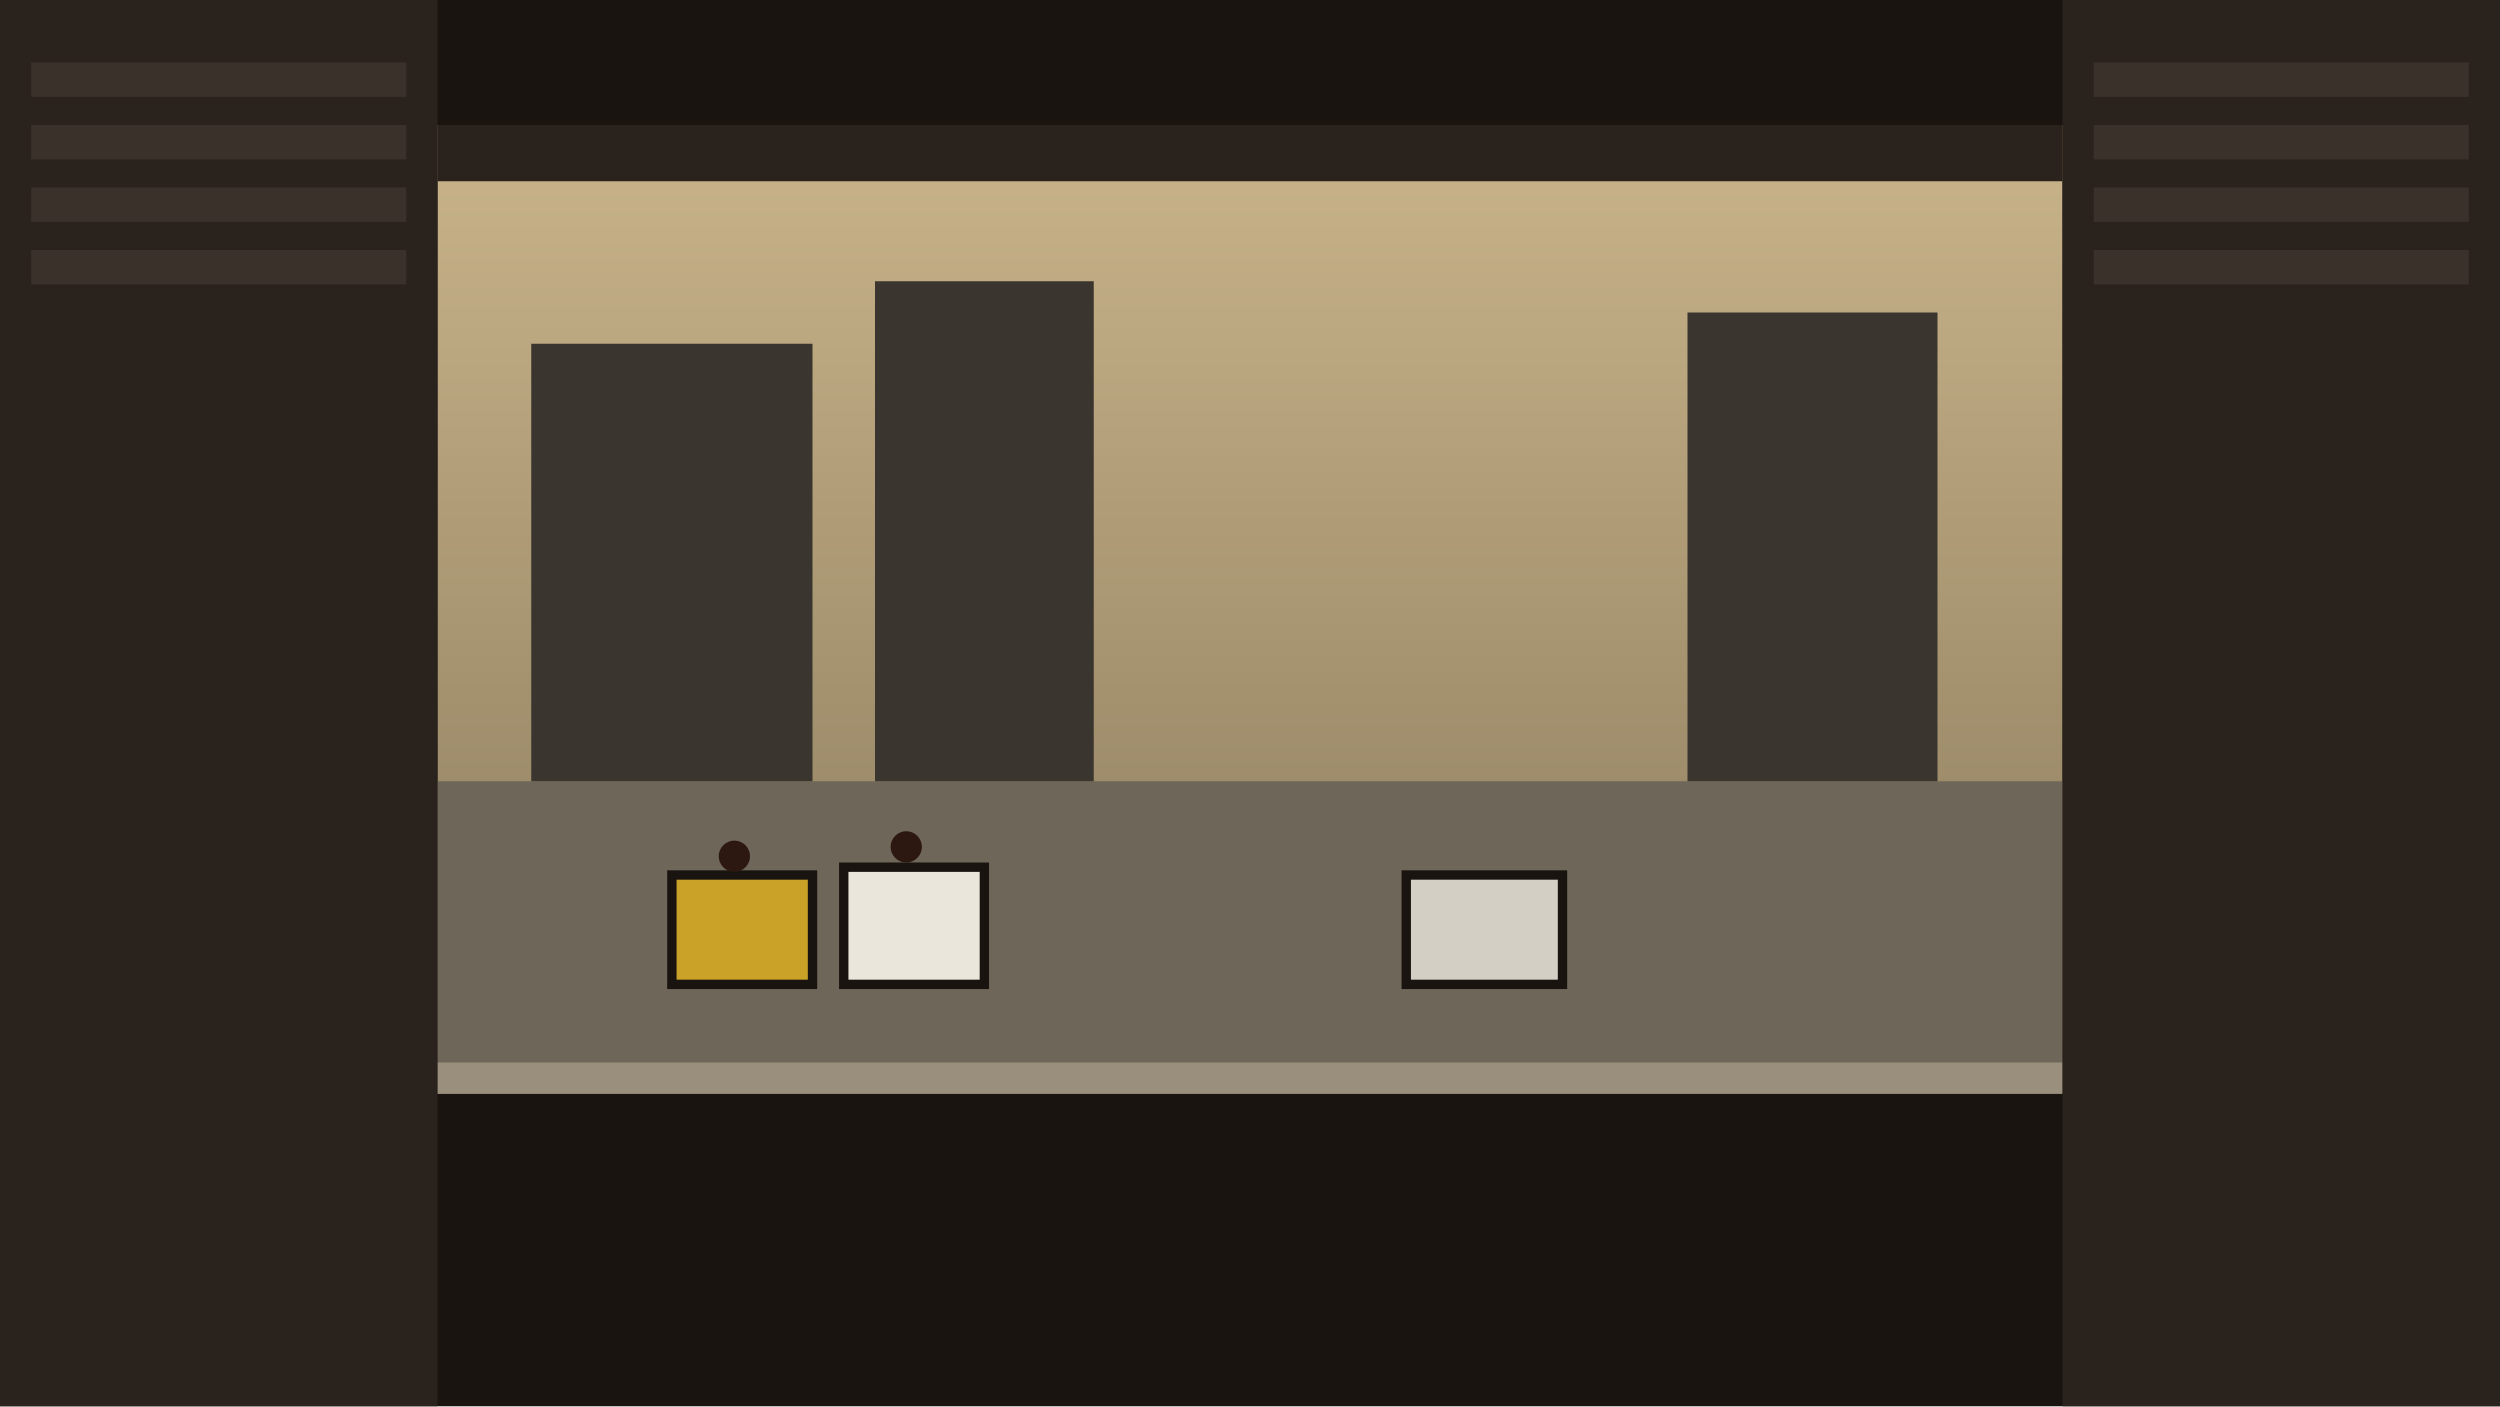
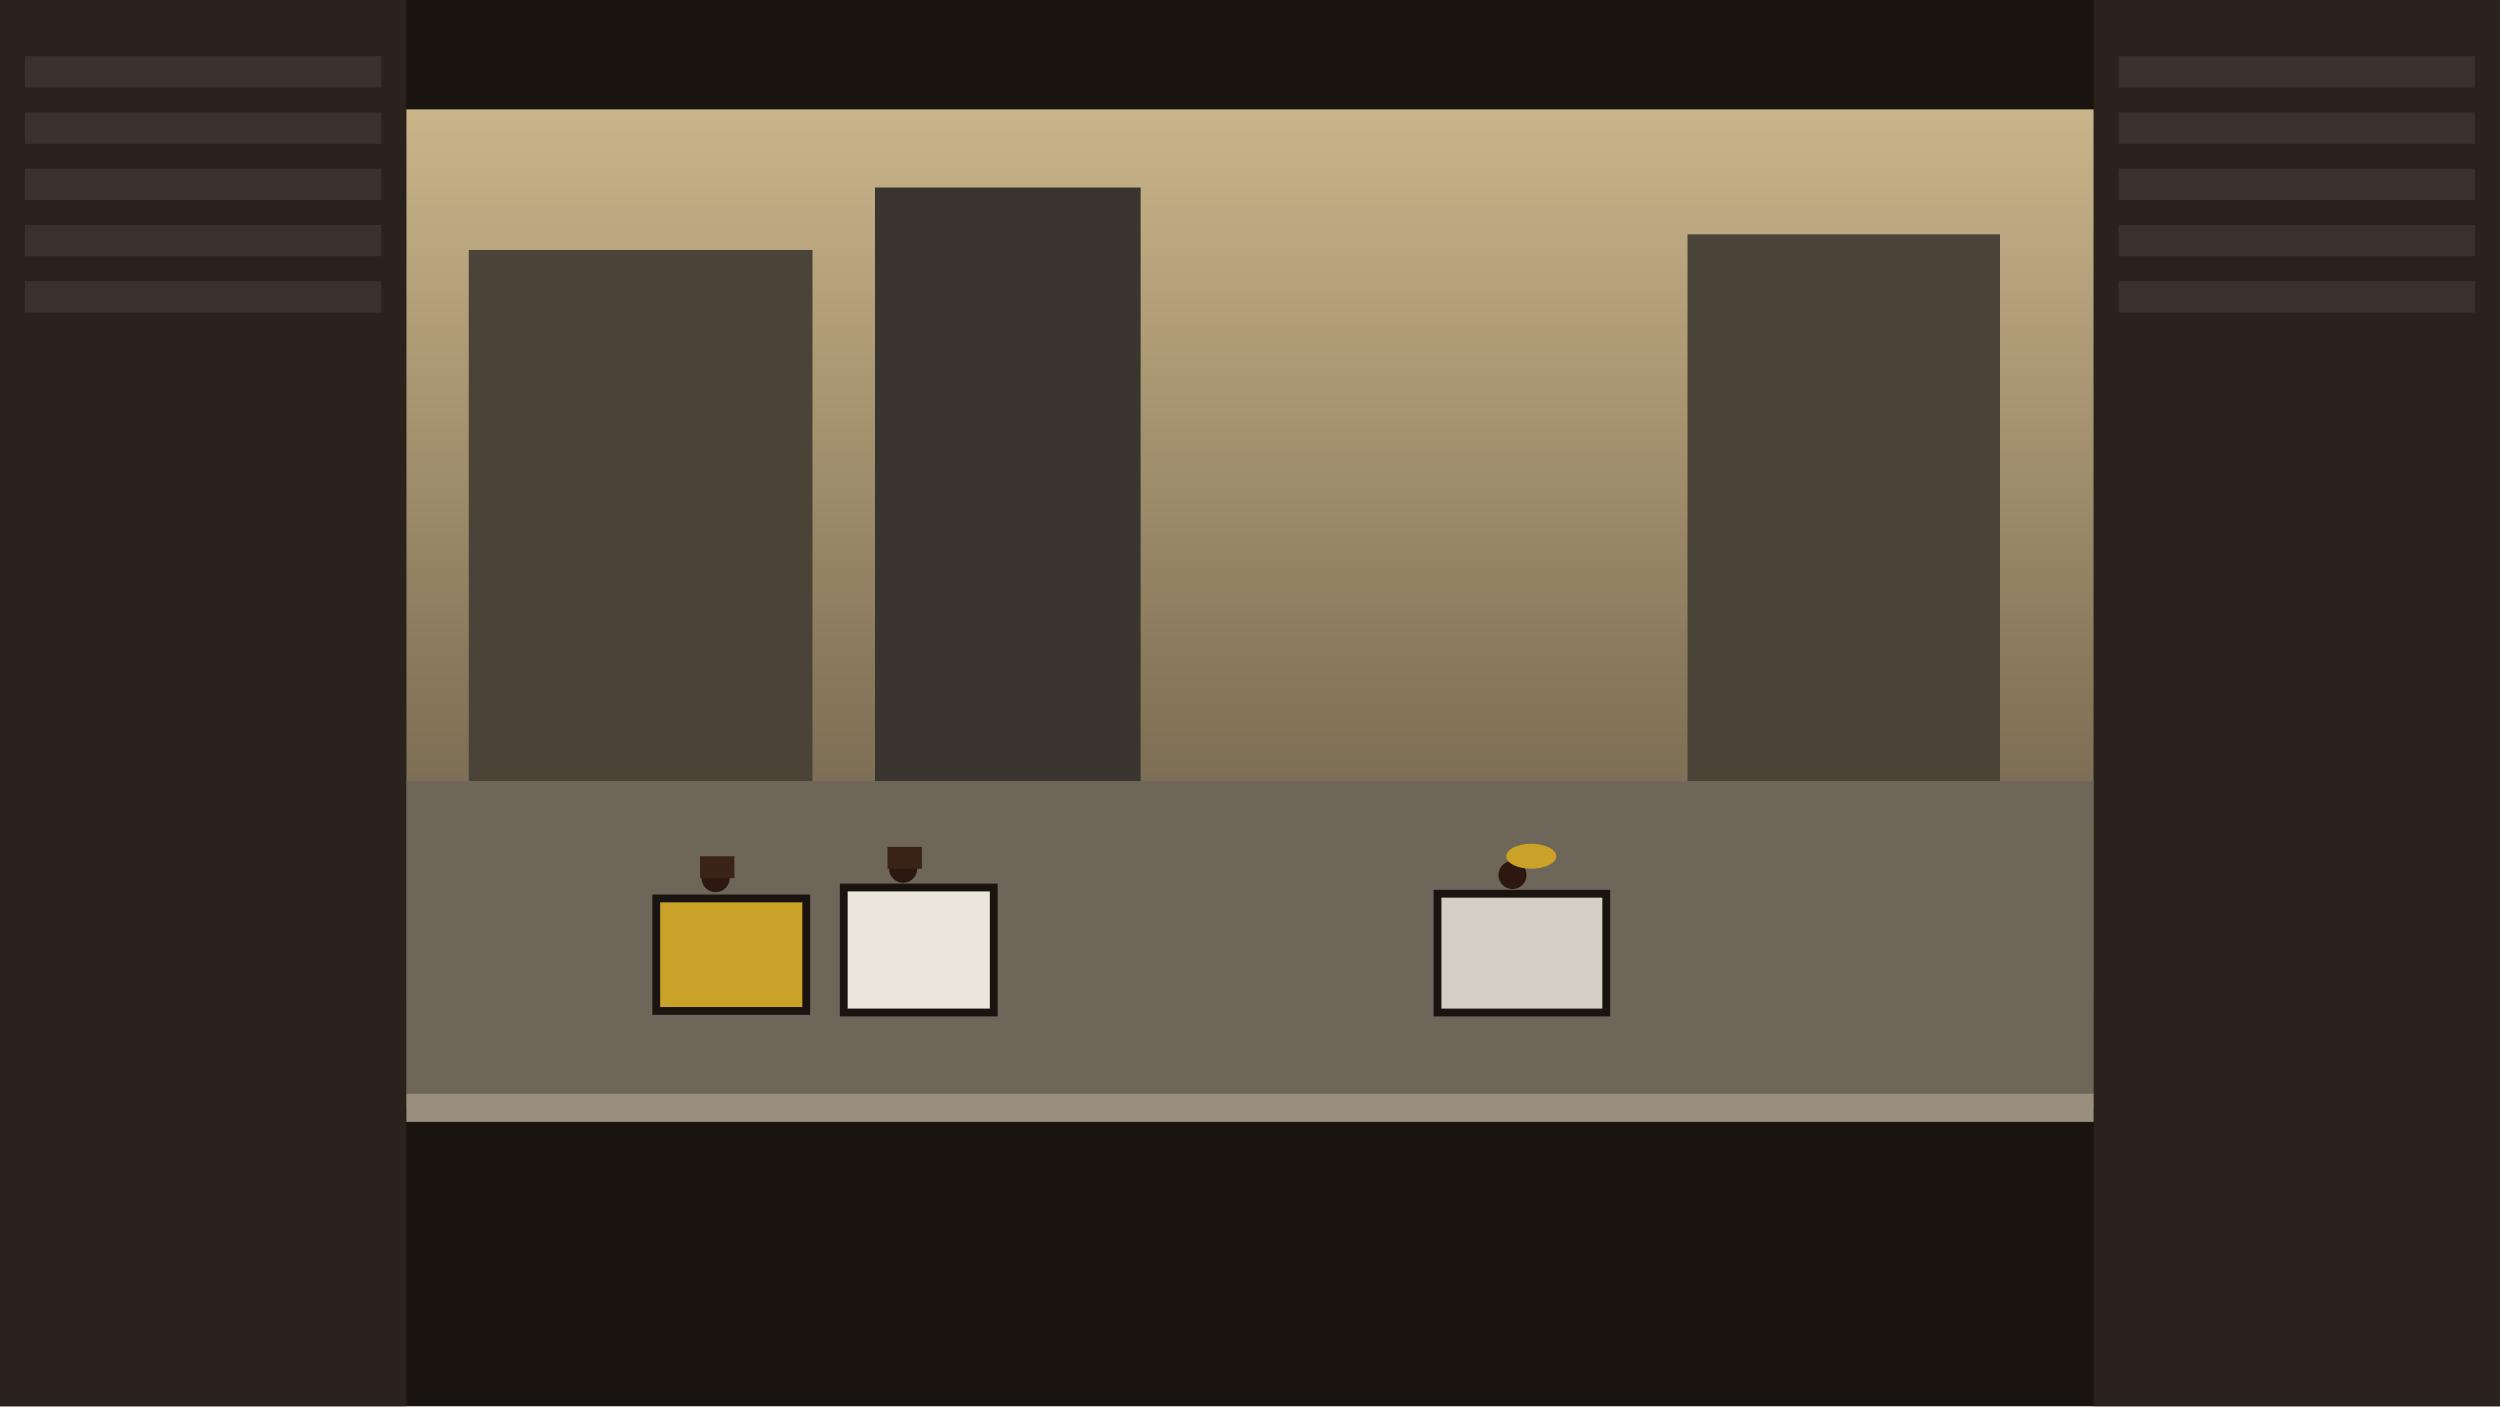
<svg xmlns="http://www.w3.org/2000/svg" viewBox="0 0 1600 900" preserveAspectRatio="xMidYMid slice">
  <defs>
    <linearGradient id="sky" x1="0" y1="0" x2="0" y2="1">
      <stop offset="0" stop-color="#c9b48a" />
-       <stop offset="1" stop-color="#8a7a5c" />
+       <stop offset="0.55" stop-color="#8a7a5c" />
+       <stop offset="1" stop-color="#5c5344" />
    </linearGradient>
  </defs>
  <rect width="1600" height="900" fill="#1a1410" />
-   <rect x="280" y="80" width="1040" height="620" fill="url(#sky)" />
-   <rect x="280" y="500" width="1040" height="200" fill="#6e6658" />
-   <rect x="280" y="680" width="1040" height="20" fill="#9a8f7c" />
-   <g fill="#3a352e">
-     <rect x="340" y="220" width="180" height="280" />
-     <rect x="560" y="180" width="140" height="320" />
-     <rect x="1080" y="200" width="160" height="300" />
+   <rect x="260" y="70" width="1080" height="640" fill="url(#sky)" />
+   <rect x="300" y="160" width="220" height="340" fill="#4a4338" />
+   <rect x="560" y="120" width="170" height="380" fill="#3a352e" />
+   <rect x="1080" y="150" width="200" height="350" fill="#4a4338" />
+   <rect x="260" y="500" width="1080" height="210" fill="#6e6658" />
+   <rect x="260" y="700" width="1080" height="18" fill="#9a8f7c" />
+   <g stroke="#1a1410" stroke-width="5">
+     <rect x="420" y="575" width="96" height="72" fill="#c9a227" />
+     <rect x="540" y="568" width="96" height="80" fill="#ebe6db" />
+     <rect x="920" y="572" width="108" height="76" fill="#d4cfc4" />
  </g>
-   <rect x="280" y="80" width="1040" height="36" fill="#2a221c" />
-   <g stroke="#1a1410" stroke-width="6">
-     <rect x="430" y="560" width="90" height="70" fill="#c9a227" />
-     <rect x="540" y="555" width="90" height="75" fill="#ebe6db" />
-     <rect x="900" y="560" width="100" height="70" fill="#d4cfc4" />
-   </g>
-   <circle cx="470" cy="548" r="10" fill="#2c1810" />
-   <circle cx="580" cy="542" r="10" fill="#2c1810" />
-   <rect x="0" y="0" width="280" height="900" fill="#2a221c" />
-   <rect x="1320" y="0" width="280" height="900" fill="#2a221c" />
+   <circle cx="458" cy="562" r="9" fill="#2c1810" />
+   <circle cx="578" cy="556" r="9" fill="#2c1810" />
+   <circle cx="968" cy="560" r="9" fill="#2c1810" />
+   <rect x="448" y="548" width="22" height="14" fill="#3a2418" />
+   <rect x="568" y="542" width="22" height="14" fill="#3a2418" />
+   <ellipse cx="980" cy="548" rx="16" ry="8" fill="#c9a227" />
+   <rect x="0" y="0" width="260" height="900" fill="#2a221c" />
+   <rect x="1340" y="0" width="260" height="900" fill="#2a221c" />
  <g fill="#3a322a">
-     <rect x="20" y="40" width="240" height="22" />
-     <rect x="20" y="80" width="240" height="22" />
-     <rect x="20" y="120" width="240" height="22" />
-     <rect x="20" y="160" width="240" height="22" />
-     <rect x="1340" y="40" width="240" height="22" />
-     <rect x="1340" y="80" width="240" height="22" />
-     <rect x="1340" y="120" width="240" height="22" />
-     <rect x="1340" y="160" width="240" height="22" />
+     <rect x="16" y="36" width="228" height="20" />
+     <rect x="16" y="72" width="228" height="20" />
+     <rect x="16" y="108" width="228" height="20" />
+     <rect x="16" y="144" width="228" height="20" />
+     <rect x="16" y="180" width="228" height="20" />
+     <rect x="1356" y="36" width="228" height="20" />
+     <rect x="1356" y="72" width="228" height="20" />
+     <rect x="1356" y="108" width="228" height="20" />
+     <rect x="1356" y="144" width="228" height="20" />
+     <rect x="1356" y="180" width="228" height="20" />
  </g>
</svg>
